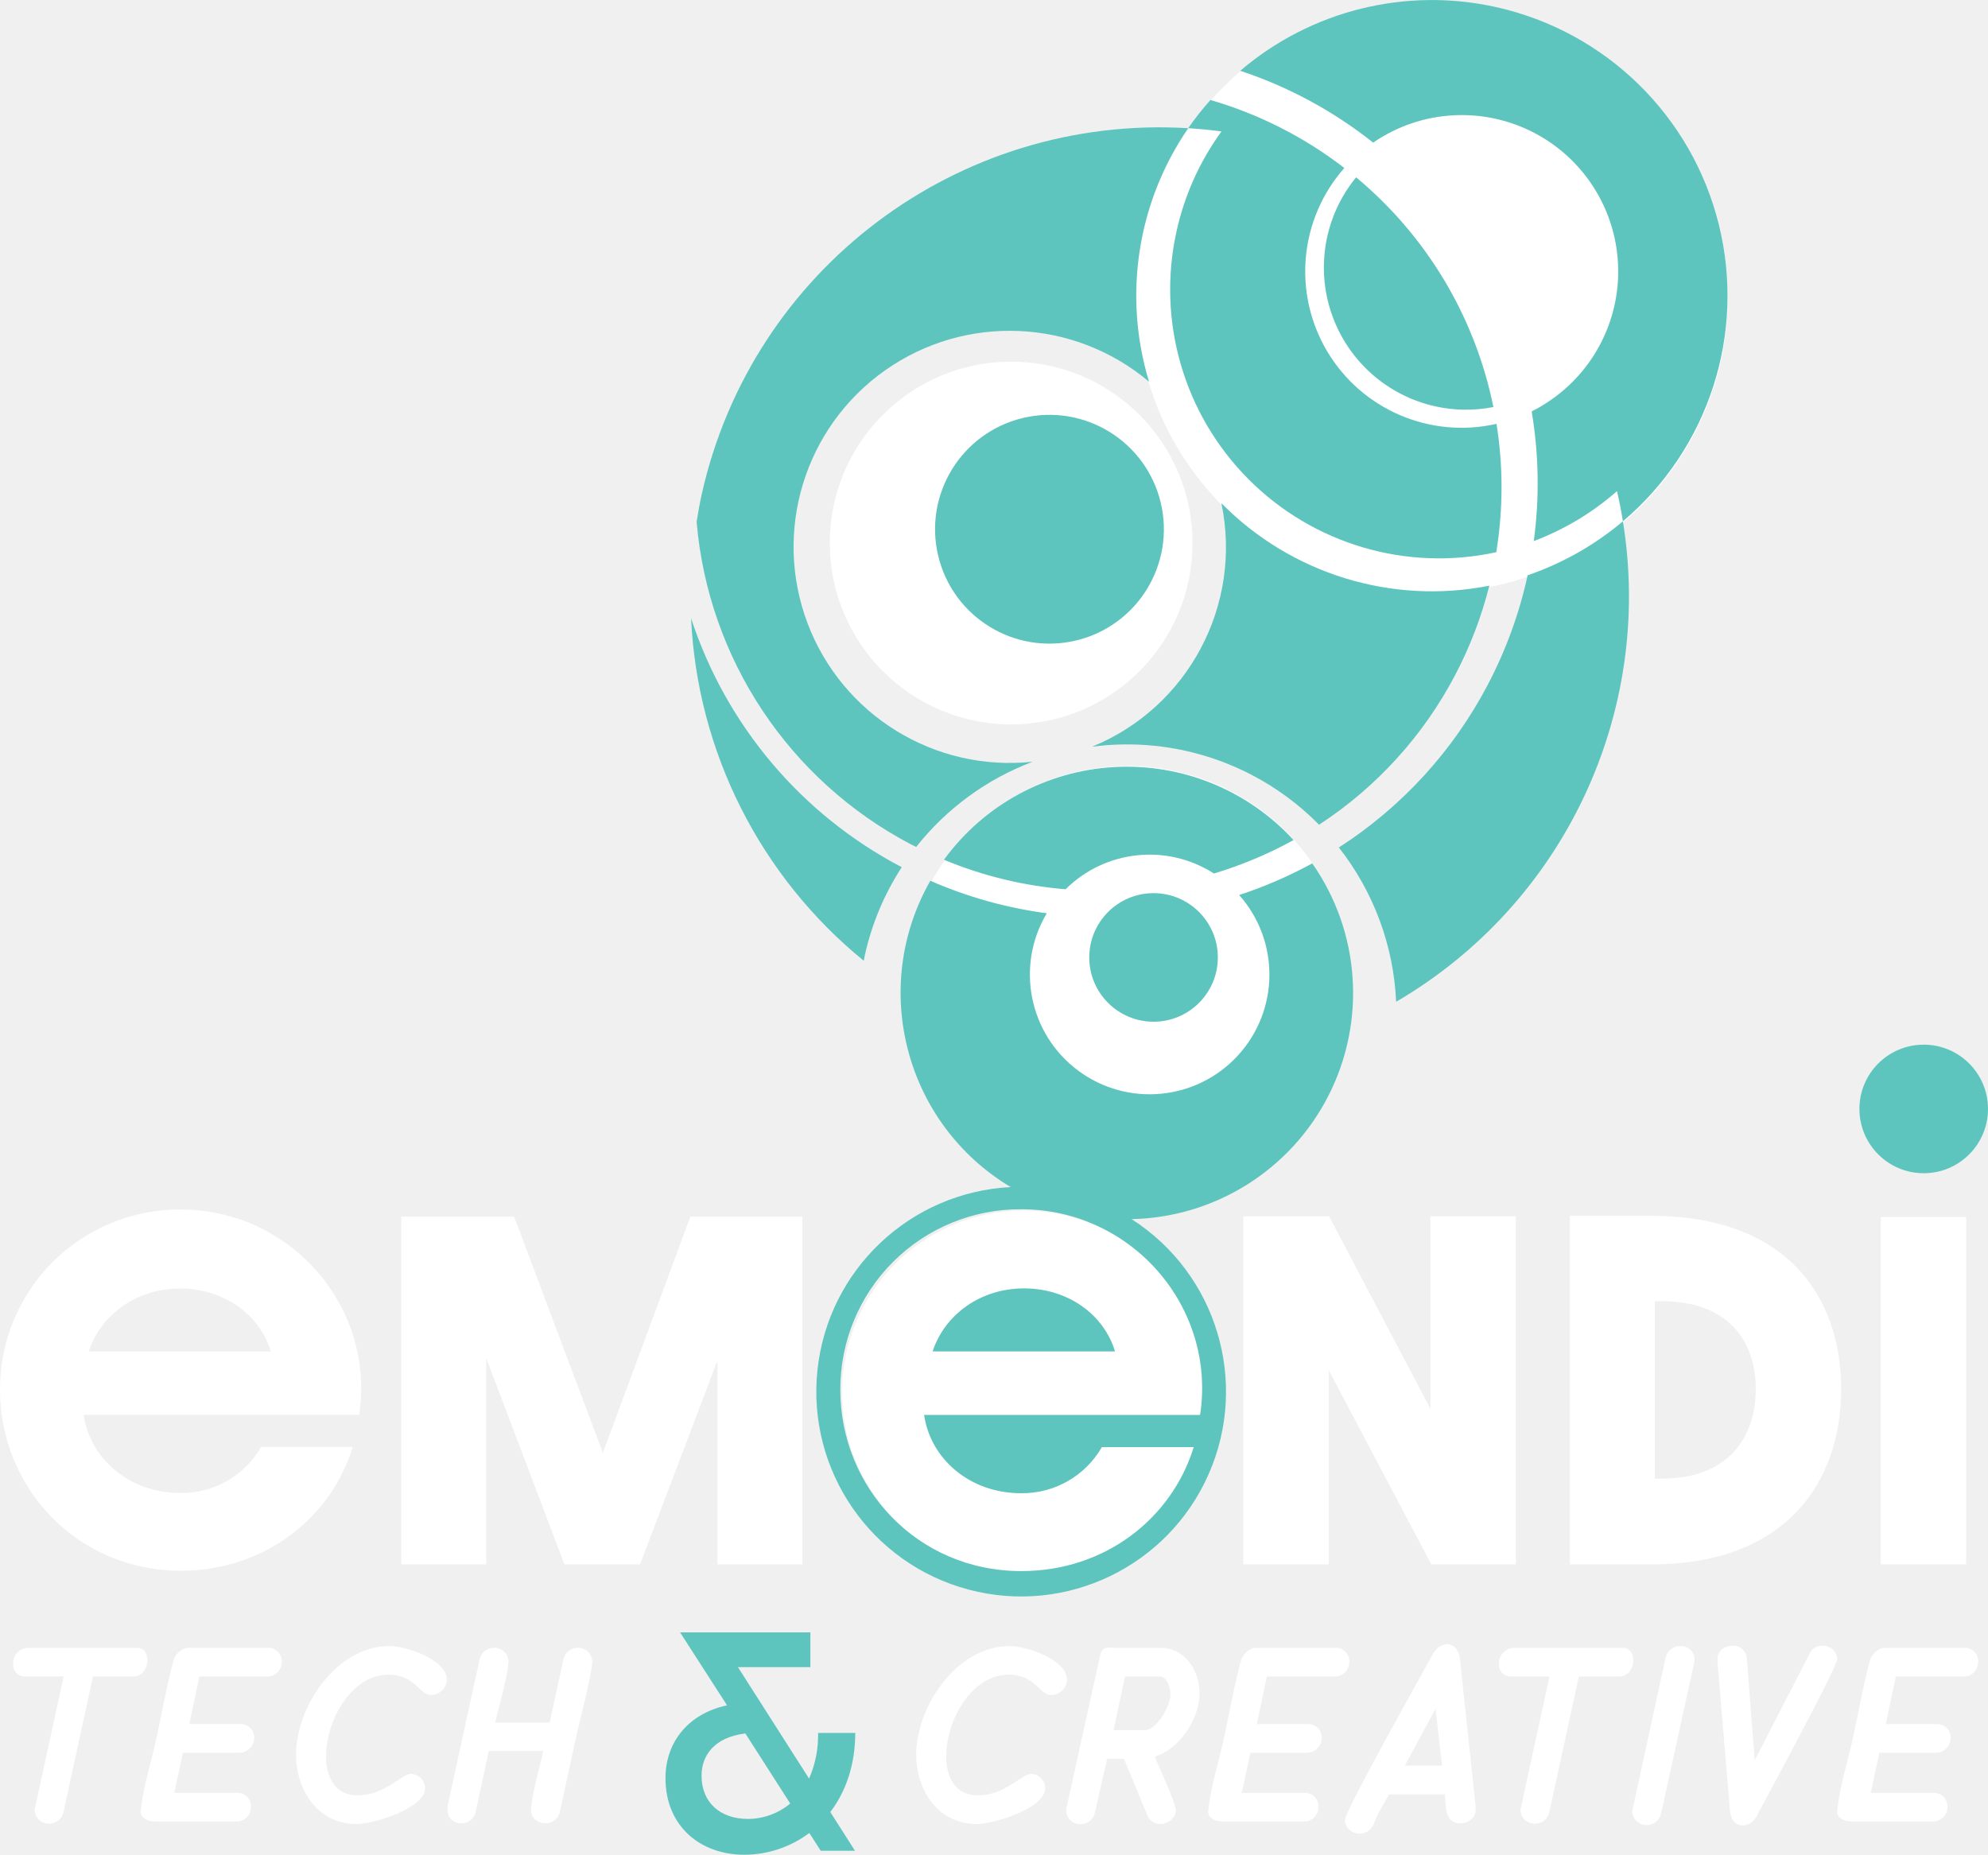
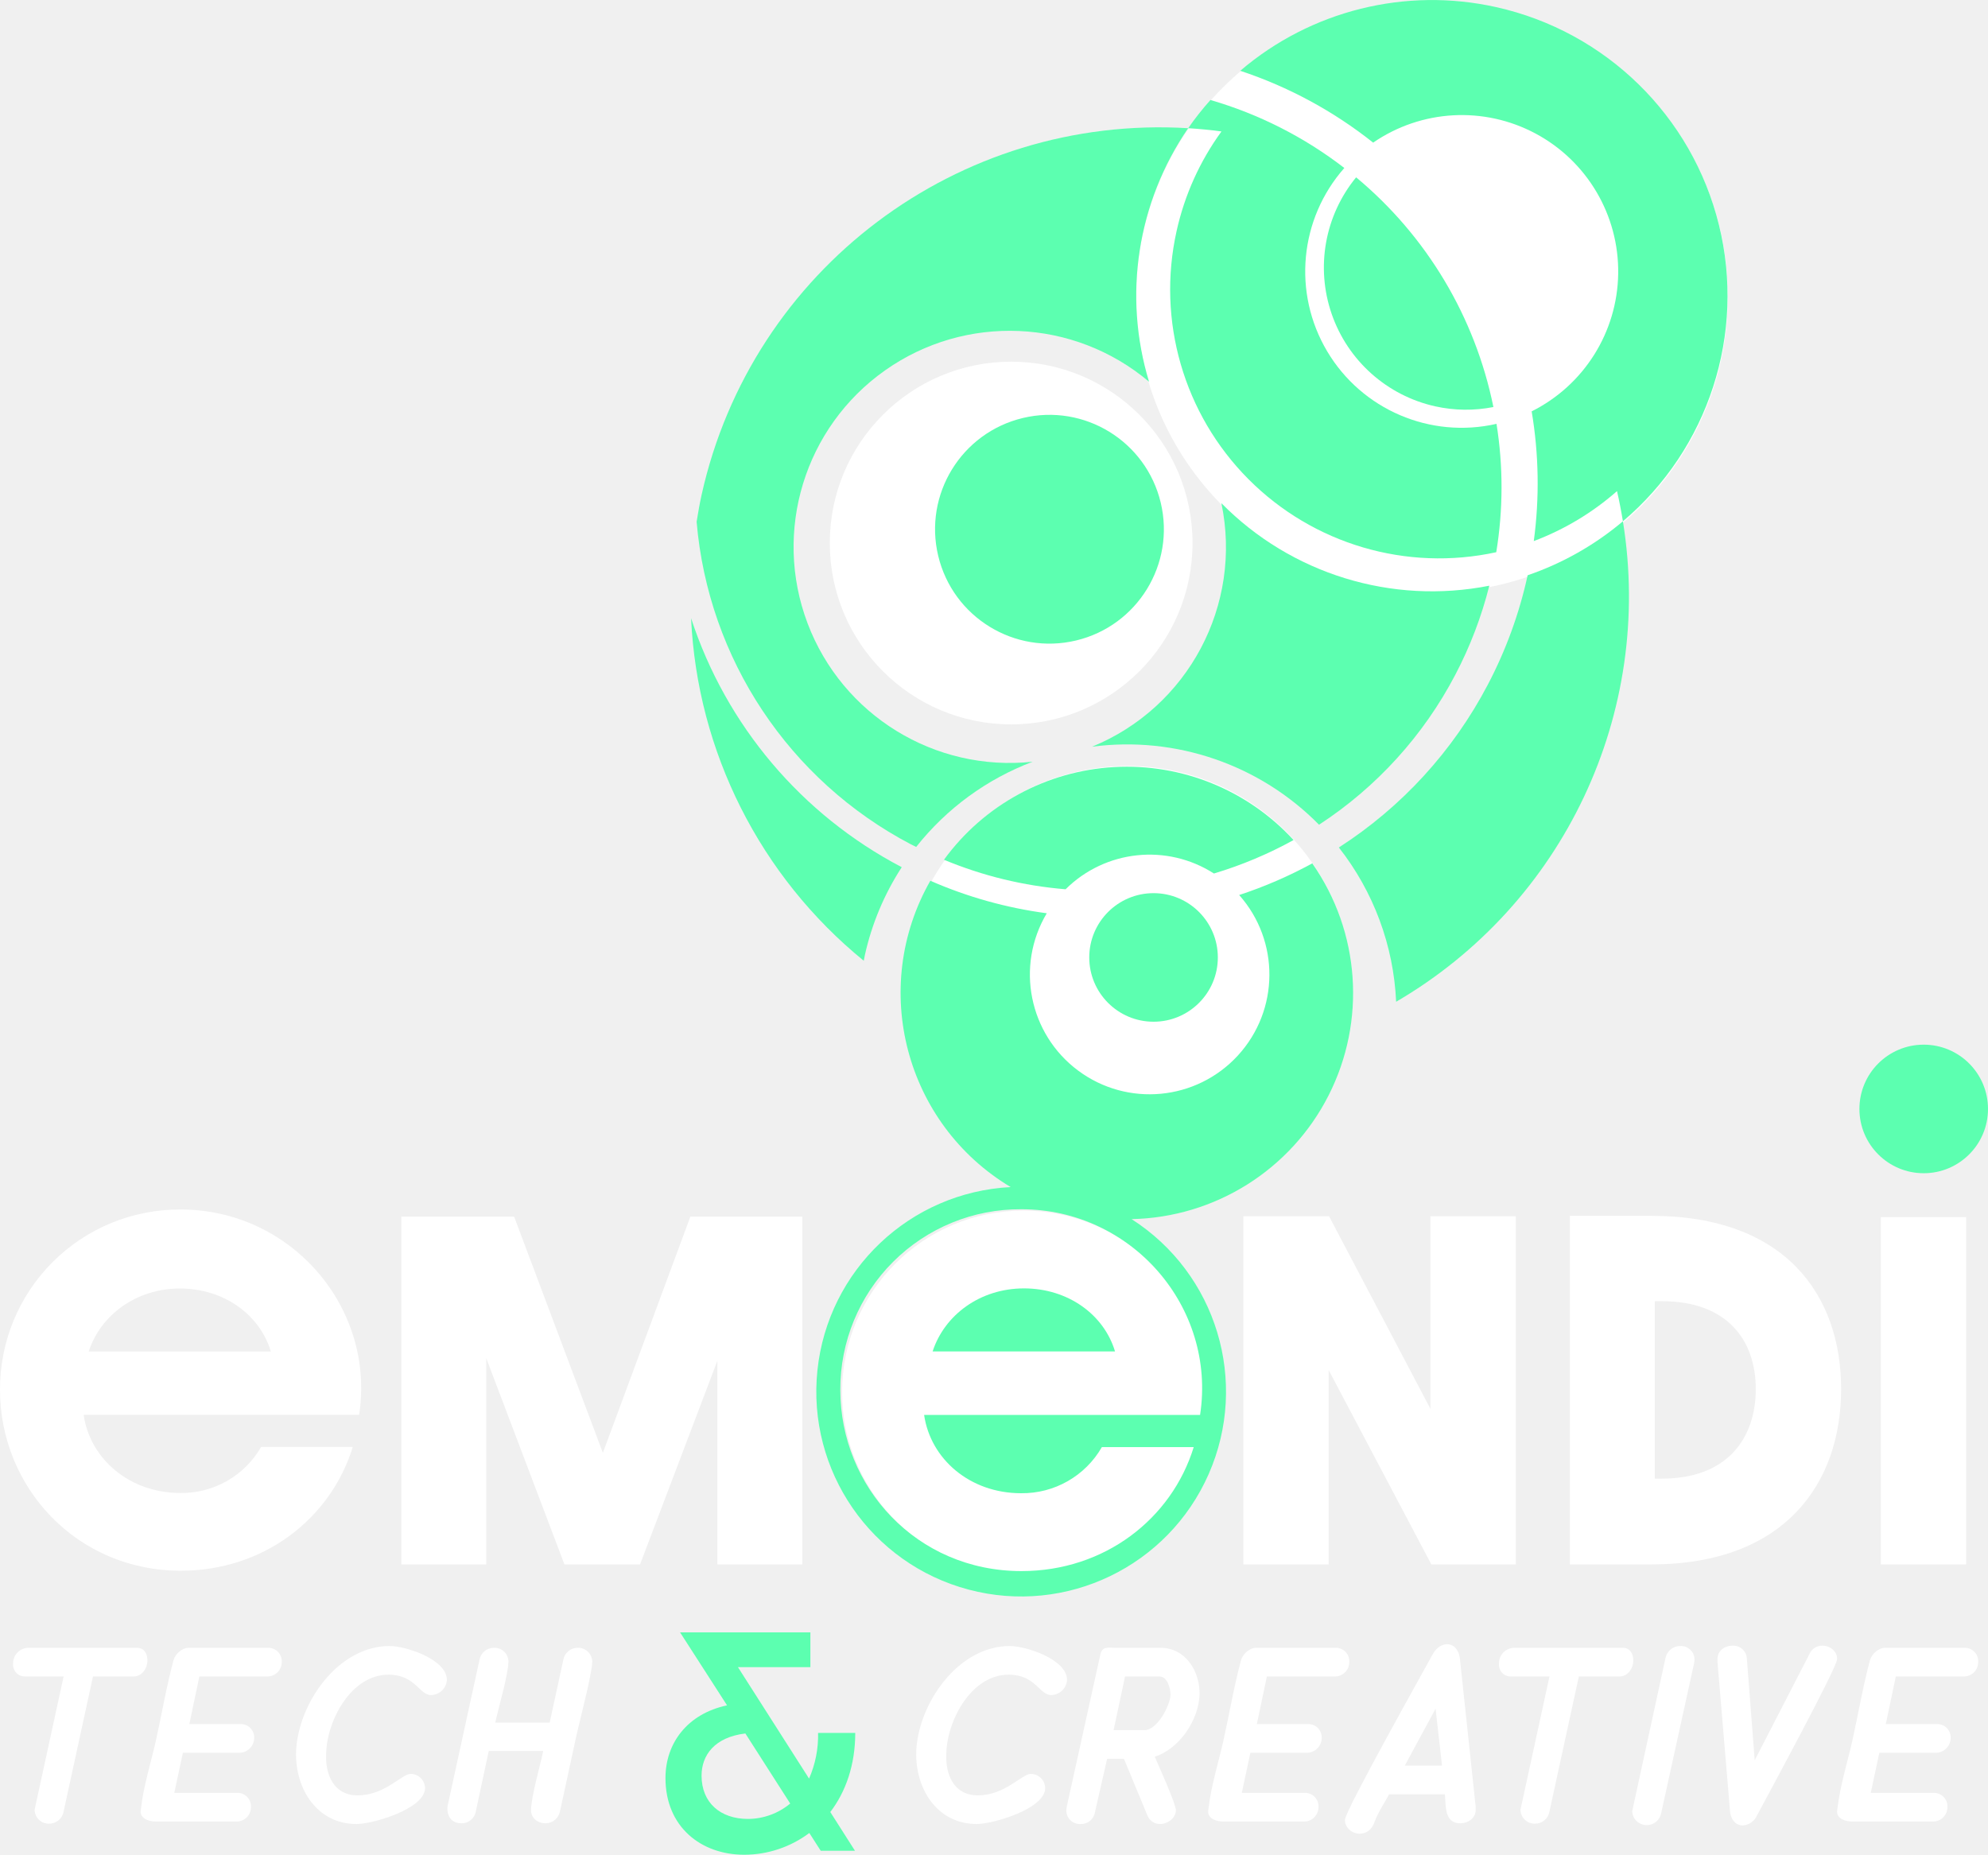
<svg xmlns="http://www.w3.org/2000/svg" viewBox="0 0 670.516 625.643">
  <g id="Layer_2" data-name="Layer 2">
-     <circle cx="345.196" cy="469.522" r="61.173" style="fill:#fff" />
-     <circle cx="341.046" cy="183.173" r="61.173" style="fill:#fff" />
-     <circle cx="380.319" cy="334.039" r="75.651" style="fill:#fff" />
-     <circle cx="482.975" cy="100.12" r="99.784" style="fill:#fff" />
+     <circle cx="345.196" cy="469.522" r="61.173" style="fill:#fff">
+       <animate attributeName="fill" values="#fff;#3a0247;#fff" dur="10s" repeatCount="indefinite" />
+     </circle>
+     <circle cx="341.046" cy="183.173" r="61.173" style="fill:#fff">
+       <animate attributeName="fill" values="#fff;#3a0247;#fff" dur="10s" repeatCount="indefinite" />
+     </circle>
+     <circle cx="380.319" cy="334.039" r="75.651" style="fill:#fff">
+       <animate attributeName="fill" values="#fff;#3a0247;#fff" dur="10s" repeatCount="indefinite" />
+     </circle>
+     <circle cx="482.975" cy="100.12" r="99.784" style="fill:#fff">
+       <animate attributeName="fill" values="#fff;#3a0247;#fff" dur="10s" repeatCount="indefinite" />
+     </circle>
  </g>
  <g id="Layer_1" data-name="Layer 1">
    <path d="M86.741,574.257c28.074,0,50.59-17.672,58-41.754H113.818a30.918,30.918,0,0,1-27.219,15.533c-17.243,0-30.497-11.543-32.634-26.366H146.878c5.558-36.338-23.086-69.258-60.137-69.258A60.569,60.569,0,0,0,25.749,513.264C25.749,545.897,51.399,574.257,86.741,574.257Zm-.284-95.196c14.82,0,26.933,8.836,30.639,21.234H55.674C59.665,488.039,71.635,479.061,86.456,479.061Z" transform="translate(-25.7489 -44.42224)" style="fill:#fff" />
    <polygon points="241.959 527.696 270.603 527.696 270.603 410.413 232.838 410.413 203.338 490.074 173.412 410.413 135.363 410.413 135.363 527.696 164.007 527.696 164.007 458.152 190.37 527.696 215.88 527.696 241.959 459.009 241.959 527.696" style="fill:#fff" />
    <polygon points="448.13 462.142 482.759 527.696 511.262 527.696 511.262 410.271 482.475 410.271 482.475 475.254 448.272 410.271 419.344 410.271 419.344 527.696 448.13 527.696 448.13 462.142" style="fill:#fff" />
    <path d="M555.237,572.118h27.503c44.891,0,63.985-27.219,63.985-59.14,0-31.922-19.094-58.427-63.985-58.427H555.237Zm28.644-88.781h2.423c22.089,0,31.636,13.253,31.636,29.641,0,16.53-9.547,30.212-31.636,30.212h-2.423Z" transform="translate(-25.7489 -44.42224)" style="fill:#fff" />
    <rect x="634.359" y="410.555" width="28.786" height="117.141" style="fill:#fff" />
    <path d="M75.476,604.486c0-2.175-1.087-4.229-3.503-4.229H35.367a5.216,5.216,0,0,0-5.195,5.439,3.935,3.935,0,0,0,3.987,4.226H47.205l-9.544,43.857-.241,1.086a4.772,4.772,0,0,0,4.952,4.713,4.916,4.916,0,0,0,4.833-4.108l9.907-45.548H70.885C73.664,609.922,75.476,607.145,75.476,604.486Z" transform="translate(-25.7489 -44.42224)" style="fill:#fff" />
    <path d="M116.065,600.257H89.366c-2.175,0-4.469,2.054-5.074,4.108-2.415,8.942-3.986,18.365-6.04,27.546-1.692,7.369-4.108,15.101-4.953,22.591l-.121.847c-.121,2.535,2.779,3.503,5.074,3.503h27.062a4.828,4.828,0,0,0,5.073-4.834,4.535,4.535,0,0,0-4.712-4.831H84.534l2.899-13.531h18.847a5.008,5.008,0,0,0,5.194-4.834,4.503,4.503,0,0,0-4.833-4.831H89.608l3.382-16.069h22.713a4.829,4.829,0,0,0,5.075-4.831A4.535,4.535,0,0,0,116.065,600.257Z" transform="translate(-25.7489 -44.42224)" style="fill:#fff" />
    <path d="M157.139,599.655c-17.518,0-30.928,19.569-31.531,35.638-.363,12.445,7.007,24.406,20.417,24.406,5.436,0,22.833-5.076,23.075-11.961a4.873,4.873,0,0,0-4.832-4.955c-3.021,0-8.699,7.251-17.881,7.251-8.093,0-10.993-7.009-10.631-14.136.242-10.993,8.337-26.578,21.022-26.578,9.06,0,10.389,6.885,14.376,6.885a5.479,5.479,0,0,0,5.315-4.952C176.711,604.244,162.696,599.655,157.139,599.655Z" transform="translate(-25.7489 -44.42224)" style="fill:#fff" />
    <path d="M220.563,600.257a4.916,4.916,0,0,0-4.832,4.108l-4.59,21.142H192.776c1.207-5.436,4.228-15.464,4.469-20.537a4.701,4.701,0,0,0-4.953-4.713,4.916,4.916,0,0,0-4.832,4.108l-10.753,49.293c-.361,3.382,1.329,5.799,4.713,5.799a4.821,4.821,0,0,0,4.831-4.108l4.35-20.298h18.363c-1.087,5.318-3.866,14.62-4.108,19.693-.121,2.901,2.175,4.713,4.953,4.713a5.01,5.01,0,0,0,4.832-4.108l5.316-24.527c1.207-5.678,5.315-20.9,5.557-25.852A4.773,4.773,0,0,0,220.563,600.257Z" transform="translate(-25.7489 -44.42224)" style="fill:#fff" />
    <path d="M366.307,599.655c-17.518,0-30.928,19.569-31.531,35.638-.363,12.445,7.007,24.406,20.417,24.406,5.436,0,22.833-5.076,23.075-11.961a4.873,4.873,0,0,0-4.832-4.955c-3.021,0-8.699,7.251-17.881,7.251-8.093,0-10.993-7.009-10.631-14.136.242-10.993,8.337-26.578,21.022-26.578,9.06,0,10.389,6.885,14.376,6.885a5.479,5.479,0,0,0,5.315-4.952C385.878,604.244,371.863,599.655,366.307,599.655Z" transform="translate(-25.7489 -44.42224)" style="fill:#fff" />
    <path d="M417.164,600.257h-15.222c-2.417,0-4.471-.602-5.074,2.296L385.512,654.017l-.121,1.089a4.575,4.575,0,0,0,4.832,4.592,4.724,4.724,0,0,0,4.833-3.987l4.108-18.002h5.678l7.853,18.967a4.582,4.582,0,0,0,4.349,3.022c2.536,0,5.195-1.933,5.316-4.592,0-2.296-5.92-15.222-7.128-18.123,8.335-2.656,14.74-12.321,15.101-20.779C430.575,608.231,425.621,600.257,417.164,600.257Zm-5.436,27.788H401.338l3.866-18.123h11.598c2.659,0,3.746,3.987,3.746,6.162C420.427,619.708,416.077,628.045,411.729,628.045Z" transform="translate(-25.7489 -44.42224)" style="fill:#fff" />
    <path d="M476.118,600.257H449.419c-2.175,0-4.469,2.054-5.074,4.108-2.415,8.942-3.986,18.365-6.04,27.546-1.692,7.369-4.108,15.101-4.953,22.591l-.121.847c-.121,2.535,2.779,3.503,5.074,3.503h27.062a4.828,4.828,0,0,0,5.073-4.834,4.535,4.535,0,0,0-4.712-4.831H444.586l2.899-13.531h18.847a5.008,5.008,0,0,0,5.194-4.834,4.503,4.503,0,0,0-4.833-4.831H449.661l3.382-16.069H475.756a4.829,4.829,0,0,0,5.075-4.831A4.535,4.535,0,0,0,476.118,600.257Z" transform="translate(-25.7489 -44.42224)" style="fill:#fff" />
    <path d="M513.809,599.05c-2.054,0-3.866,1.57-4.832,3.382-3.142,5.799-29.479,52.675-29.6,55.815-.119,2.538,2.296,4.713,4.954,4.713,1.812,0,3.987-.847,5.074-4.108,1.329-3.503,3.987-7.369,4.832-9.181h18.846c.363,3.866-.24,9.786,5.195,9.786,2.658,0,5.316-1.812,5.195-4.713v-.844L518.158,604.002C517.917,601.467,516.467,599.05,513.809,599.05Zm-14.257,40.956,10.391-19.209,2.175,19.209Z" transform="translate(-25.7489 -44.42224)" style="fill:#fff" />
    <path d="M573.124,600.257H536.518a5.215,5.215,0,0,0-5.194,5.439,3.935,3.935,0,0,0,3.987,4.226h13.047L538.814,653.779l-.242,1.086a4.774,4.774,0,0,0,4.955,4.713,4.918,4.918,0,0,0,4.831-4.108l9.907-45.548h13.773c2.777,0,4.592-2.777,4.592-5.436C576.63,602.311,575.541,600.257,573.124,600.257Z" transform="translate(-25.7489 -44.42224)" style="fill:#fff" />
    <path d="M592.454,599.655a5.025,5.025,0,0,0-4.952,3.987l-10.996,50.618-.242,1.089a4.851,4.851,0,0,0,4.955,4.71,4.911,4.911,0,0,0,4.831-4.105L597.167,605.333l.121-.968A4.603,4.603,0,0,0,592.454,599.655Z" transform="translate(-25.7489 -44.42224)" style="fill:#fff" />
    <path d="M640.533,599.534a4.651,4.651,0,0,0-4.471,2.777l-18.483,35.883-2.659-34.434a4.546,4.546,0,0,0-4.71-4.226c-2.901,0-5.318,1.812-5.197,4.831v.484l4.229,50.379c.121,2.417,1.57,4.952,4.35,4.952a5.701,5.701,0,0,0,4.831-3.503c3.022-5.678,26.82-49.532,26.941-52.554C645.485,601.467,642.95,599.534,640.533,599.534Z" transform="translate(-25.7489 -44.42224)" style="fill:#fff" />
    <path d="M688.25,600.257H661.551c-2.175,0-4.471,2.054-5.073,4.108-2.417,8.942-3.987,18.365-6.041,27.546-1.691,7.369-4.108,15.101-4.955,22.591l-.121.847c-.118,2.535,2.78,3.503,5.076,3.503h27.062a4.829,4.829,0,0,0,5.073-4.834,4.534,4.534,0,0,0-4.71-4.831H656.72l2.898-13.531h18.846a5.01,5.01,0,0,0,5.197-4.834,4.504,4.504,0,0,0-4.834-4.831H661.793l3.382-16.069h22.712a4.829,4.829,0,0,0,5.076-4.831A4.535,4.535,0,0,0,688.25,600.257Z" transform="translate(-25.7489 -44.42224)" style="fill:#fff" />
-     <path d="M301.674,628.976a36.206,36.206,0,0,1-3.043,15.397l-23.991-37.601H299.079V595.048H255.124l15.845,24.617c-13.428,2.865-20.768,12.802-20.768,24.53,0,16.471,11.996,25.87,26.587,25.87A36.71,36.71,0,0,0,298.72,662.723l3.849,5.999H314.119l-8.326-13.068c5.193-6.806,8.416-15.848,8.416-26.678Zm-23.633,29.004c-9.311,0-15.667-5.46-15.667-14.593,0-6.894,4.386-12.98,14.771-14.233l15.129,23.635A22.393,22.393,0,0,1,278.041,657.98Z" transform="translate(-25.7489 -44.42224)" style="fill:#5dc5be" />
-     <path d="M509.853,181.495a47.741,47.741,0,0,0,19.594.226,135.937,135.937,0,0,0-46.302-77.483,47.977,47.977,0,0,0,26.707,77.257Z" transform="translate(-25.7489 -44.42224)" style="fill:#5dc5be" />
-     <circle cx="379.715" cy="222.945" r="38.583" transform="translate(-67.17551 49.96244) rotate(-13.44313)" style="fill:#5dc5be" />
-     <path d="M332.943,329.213c.601.316,1.212.59,1.815.896a91.149,91.149,0,0,1,39.293-28.742,72.885,72.885,0,1,1,39.256-128.173,99.792,99.792,0,0,1,13.19-85.53A158.295,158.295,0,0,0,262.406,211.245c-.682,3.064-1.206,6.124-1.702,9.183A135.859,135.859,0,0,0,332.943,329.213Z" transform="translate(-25.7489 -44.42224)" style="fill:#5dc5be" />
-     <path d="M317.077,368.502c.131-.656.24-1.312.387-1.968a90.36,90.36,0,0,1,12.431-29.593c-.02-.011-.042-.02-.062-.031a145.913,145.913,0,0,1-71-83.972A158.592,158.592,0,0,0,317.077,368.502Z" transform="translate(-25.7489 -44.42224)" style="fill:#5dc5be" />
-     <path d="M527.565,275.364a145.711,145.711,0,0,1-50.246,54.934,90.731,90.731,0,0,1,19.321,52.038,158.343,158.343,0,0,0,76.487-162.072,100.244,100.244,0,0,1-32.132,18.206A146.488,146.488,0,0,1,527.565,275.364Z" transform="translate(-25.7489 -44.42224)" style="fill:#5dc5be" />
-     <path d="M516.585,272.052a136.254,136.254,0,0,0,11.484-30.062,99.73,99.73,0,0,1-90.366-27.827A72.683,72.683,0,0,1,394.065,296.304a90.801,90.801,0,0,1,76.57,26.314A135.343,135.343,0,0,0,516.585,272.052Z" transform="translate(-25.7489 -44.42224)" style="fill:#5dc5be" />
-     <path d="M422.595,122.345A90.689,90.689,0,0,0,530.409,230.694a135.62,135.62,0,0,0,.084-43.303,52.743,52.743,0,0,1-51.326-86.306,136.051,136.051,0,0,0-45.156-22.932,99.177,99.177,0,0,0-7.514,9.51q5.598.348,11.232,1.099A90.379,90.379,0,0,0,422.595,122.345Z" transform="translate(-25.7489 -44.42224)" style="fill:#5dc5be" />
-     <path d="M530.372,46.821A99.491,99.491,0,0,0,444.064,68.302a145.757,145.757,0,0,1,44.826,24.232,52.747,52.747,0,1,1,53.46,90.646,146.083,146.083,0,0,1,.716,43.758,91.264,91.264,0,0,0,28.07-16.855c.778,3.361,1.432,6.759,1.99,10.182A99.719,99.719,0,0,0,530.372,46.821Z" transform="translate(-25.7489 -44.42224)" style="fill:#5dc5be" />
-     <path d="M443.697,346.328a40.39,40.39,0,1,1-64.892,6.157,145.744,145.744,0,0,1-39.271-10.969,76.374,76.374,0,0,0,27.098,103.329,69.091,69.091,0,1,0,40.787,10.813,76.304,76.304,0,0,0,60.937-120.012A147.07,147.07,0,0,1,443.697,346.328ZM430.513,521.702H337.437c2.141,14.848,15.416,26.412,32.69,26.412a30.971,30.971,0,0,0,27.266-15.56h30.977c-7.422,24.124-29.978,41.826-58.1,41.826-35.402,0-61.097-28.409-61.097-61.099a60.673,60.673,0,0,1,61.097-60.956C407.386,452.325,436.079,485.301,430.513,521.702Z" transform="translate(-25.7489 -44.42224)" style="fill:#5dc5be" />
-     <path d="M344.132,334.432a135.163,135.163,0,0,0,41.022,9.958,40.194,40.194,0,0,1,50.031-5.319A136.601,136.601,0,0,0,462.041,327.786a76.292,76.292,0,0,0-117.909,6.646Z" transform="translate(-25.7489 -44.42224)" style="fill:#5dc5be" />
-     <path d="M340.3,500.29h61.526c-3.712-12.419-15.845-21.271-30.692-21.271S344.296,488.013,340.3,500.29Z" transform="translate(-25.7489 -44.42224)" style="fill:#5dc5be" />
-     <circle cx="648.832" cy="374.067" r="21.684" style="fill:#5dc5be" />
-     <circle cx="389.07" cy="322.961" r="21.684" style="fill:#5dc5be" />
+     <path d="M301.674,628.976a36.206,36.206,0,0,1-3.043,15.397l-23.991-37.601H299.079V595.048H255.124l15.845,24.617c-13.428,2.865-20.768,12.802-20.768,24.53,0,16.471,11.996,25.87,26.587,25.87A36.71,36.71,0,0,0,298.72,662.723l3.849,5.999H314.119l-8.326-13.068c5.193-6.806,8.416-15.848,8.416-26.678Zm-23.633,29.004c-9.311,0-15.667-5.46-15.667-14.593,0-6.894,4.386-12.98,14.771-14.233l15.129,23.635A22.393,22.393,0,0,1,278.041,657.98Z" transform="translate(-25.7489 -44.42224)" style="fill:#5cffb0">
+       <animate attributeName="fill" values="#5cffb0;#fff;#5cffb0" dur="2s" repeatCount="indefinite" />
+     </path>
+     <path d="M509.853,181.495a47.741,47.741,0,0,0,19.594.226,135.937,135.937,0,0,0-46.302-77.483,47.977,47.977,0,0,0,26.707,77.257Z" transform="translate(-25.7489 -44.42224)" style="fill:#5cffb0" />
+     <circle cx="379.715" cy="222.945" r="38.583" transform="translate(-67.17551 49.96244) rotate(-13.44313)" style="fill:#5cffb0" />
+     <path d="M332.943,329.213c.601.316,1.212.59,1.815.896a91.149,91.149,0,0,1,39.293-28.742,72.885,72.885,0,1,1,39.256-128.173,99.792,99.792,0,0,1,13.19-85.53A158.295,158.295,0,0,0,262.406,211.245c-.682,3.064-1.206,6.124-1.702,9.183A135.859,135.859,0,0,0,332.943,329.213Z" transform="translate(-25.7489 -44.42224)" style="fill:#5cffb0" />
+     <path d="M317.077,368.502c.131-.656.24-1.312.387-1.968a90.36,90.36,0,0,1,12.431-29.593c-.02-.011-.042-.02-.062-.031a145.913,145.913,0,0,1-71-83.972A158.592,158.592,0,0,0,317.077,368.502Z" transform="translate(-25.7489 -44.42224)" style="fill:#5cffb0" />
+     <path d="M527.565,275.364a145.711,145.711,0,0,1-50.246,54.934,90.731,90.731,0,0,1,19.321,52.038,158.343,158.343,0,0,0,76.487-162.072,100.244,100.244,0,0,1-32.132,18.206A146.488,146.488,0,0,1,527.565,275.364Z" transform="translate(-25.7489 -44.42224)" style="fill:#5cffb0" />
+     <path d="M516.585,272.052a136.254,136.254,0,0,0,11.484-30.062,99.73,99.73,0,0,1-90.366-27.827A72.683,72.683,0,0,1,394.065,296.304a90.801,90.801,0,0,1,76.57,26.314A135.343,135.343,0,0,0,516.585,272.052Z" transform="translate(-25.7489 -44.42224)" style="fill:#5cffb0" />
+     <path d="M422.595,122.345A90.689,90.689,0,0,0,530.409,230.694a135.62,135.62,0,0,0,.084-43.303,52.743,52.743,0,0,1-51.326-86.306,136.051,136.051,0,0,0-45.156-22.932,99.177,99.177,0,0,0-7.514,9.51q5.598.348,11.232,1.099A90.379,90.379,0,0,0,422.595,122.345Z" transform="translate(-25.7489 -44.42224)" style="fill:#5cffb0" />
+     <path d="M530.372,46.821A99.491,99.491,0,0,0,444.064,68.302a145.757,145.757,0,0,1,44.826,24.232,52.747,52.747,0,1,1,53.46,90.646,146.083,146.083,0,0,1,.716,43.758,91.264,91.264,0,0,0,28.07-16.855c.778,3.361,1.432,6.759,1.99,10.182A99.719,99.719,0,0,0,530.372,46.821Z" transform="translate(-25.7489 -44.42224)" style="fill:#5cffb0" />
+     <path d="M443.697,346.328a40.39,40.39,0,1,1-64.892,6.157,145.744,145.744,0,0,1-39.271-10.969,76.374,76.374,0,0,0,27.098,103.329,69.091,69.091,0,1,0,40.787,10.813,76.304,76.304,0,0,0,60.937-120.012A147.07,147.07,0,0,1,443.697,346.328ZM430.513,521.702H337.437c2.141,14.848,15.416,26.412,32.69,26.412a30.971,30.971,0,0,0,27.266-15.56h30.977c-7.422,24.124-29.978,41.826-58.1,41.826-35.402,0-61.097-28.409-61.097-61.099a60.673,60.673,0,0,1,61.097-60.956C407.386,452.325,436.079,485.301,430.513,521.702Z" transform="translate(-25.7489 -44.42224)" style="fill:#5cffb0" />
+     <path d="M344.132,334.432a135.163,135.163,0,0,0,41.022,9.958,40.194,40.194,0,0,1,50.031-5.319A136.601,136.601,0,0,0,462.041,327.786a76.292,76.292,0,0,0-117.909,6.646Z" transform="translate(-25.7489 -44.42224)" style="fill:#5cffb0" />
+     <path d="M340.3,500.29h61.526c-3.712-12.419-15.845-21.271-30.692-21.271S344.296,488.013,340.3,500.29Z" transform="translate(-25.7489 -44.42224)" style="fill:#5cffb0" />
+     <circle cx="648.832" cy="374.067" r="21.684" style="fill:#5cffb0">
+       <animate attributeName="fill" values="#5cffb0;#fff;#5cffb0" dur="2s" repeatCount="indefinite" />
+     </circle>
+     <circle cx="389.07" cy="322.961" r="21.684" style="fill:#5cffb0" />
  </g>
</svg>
